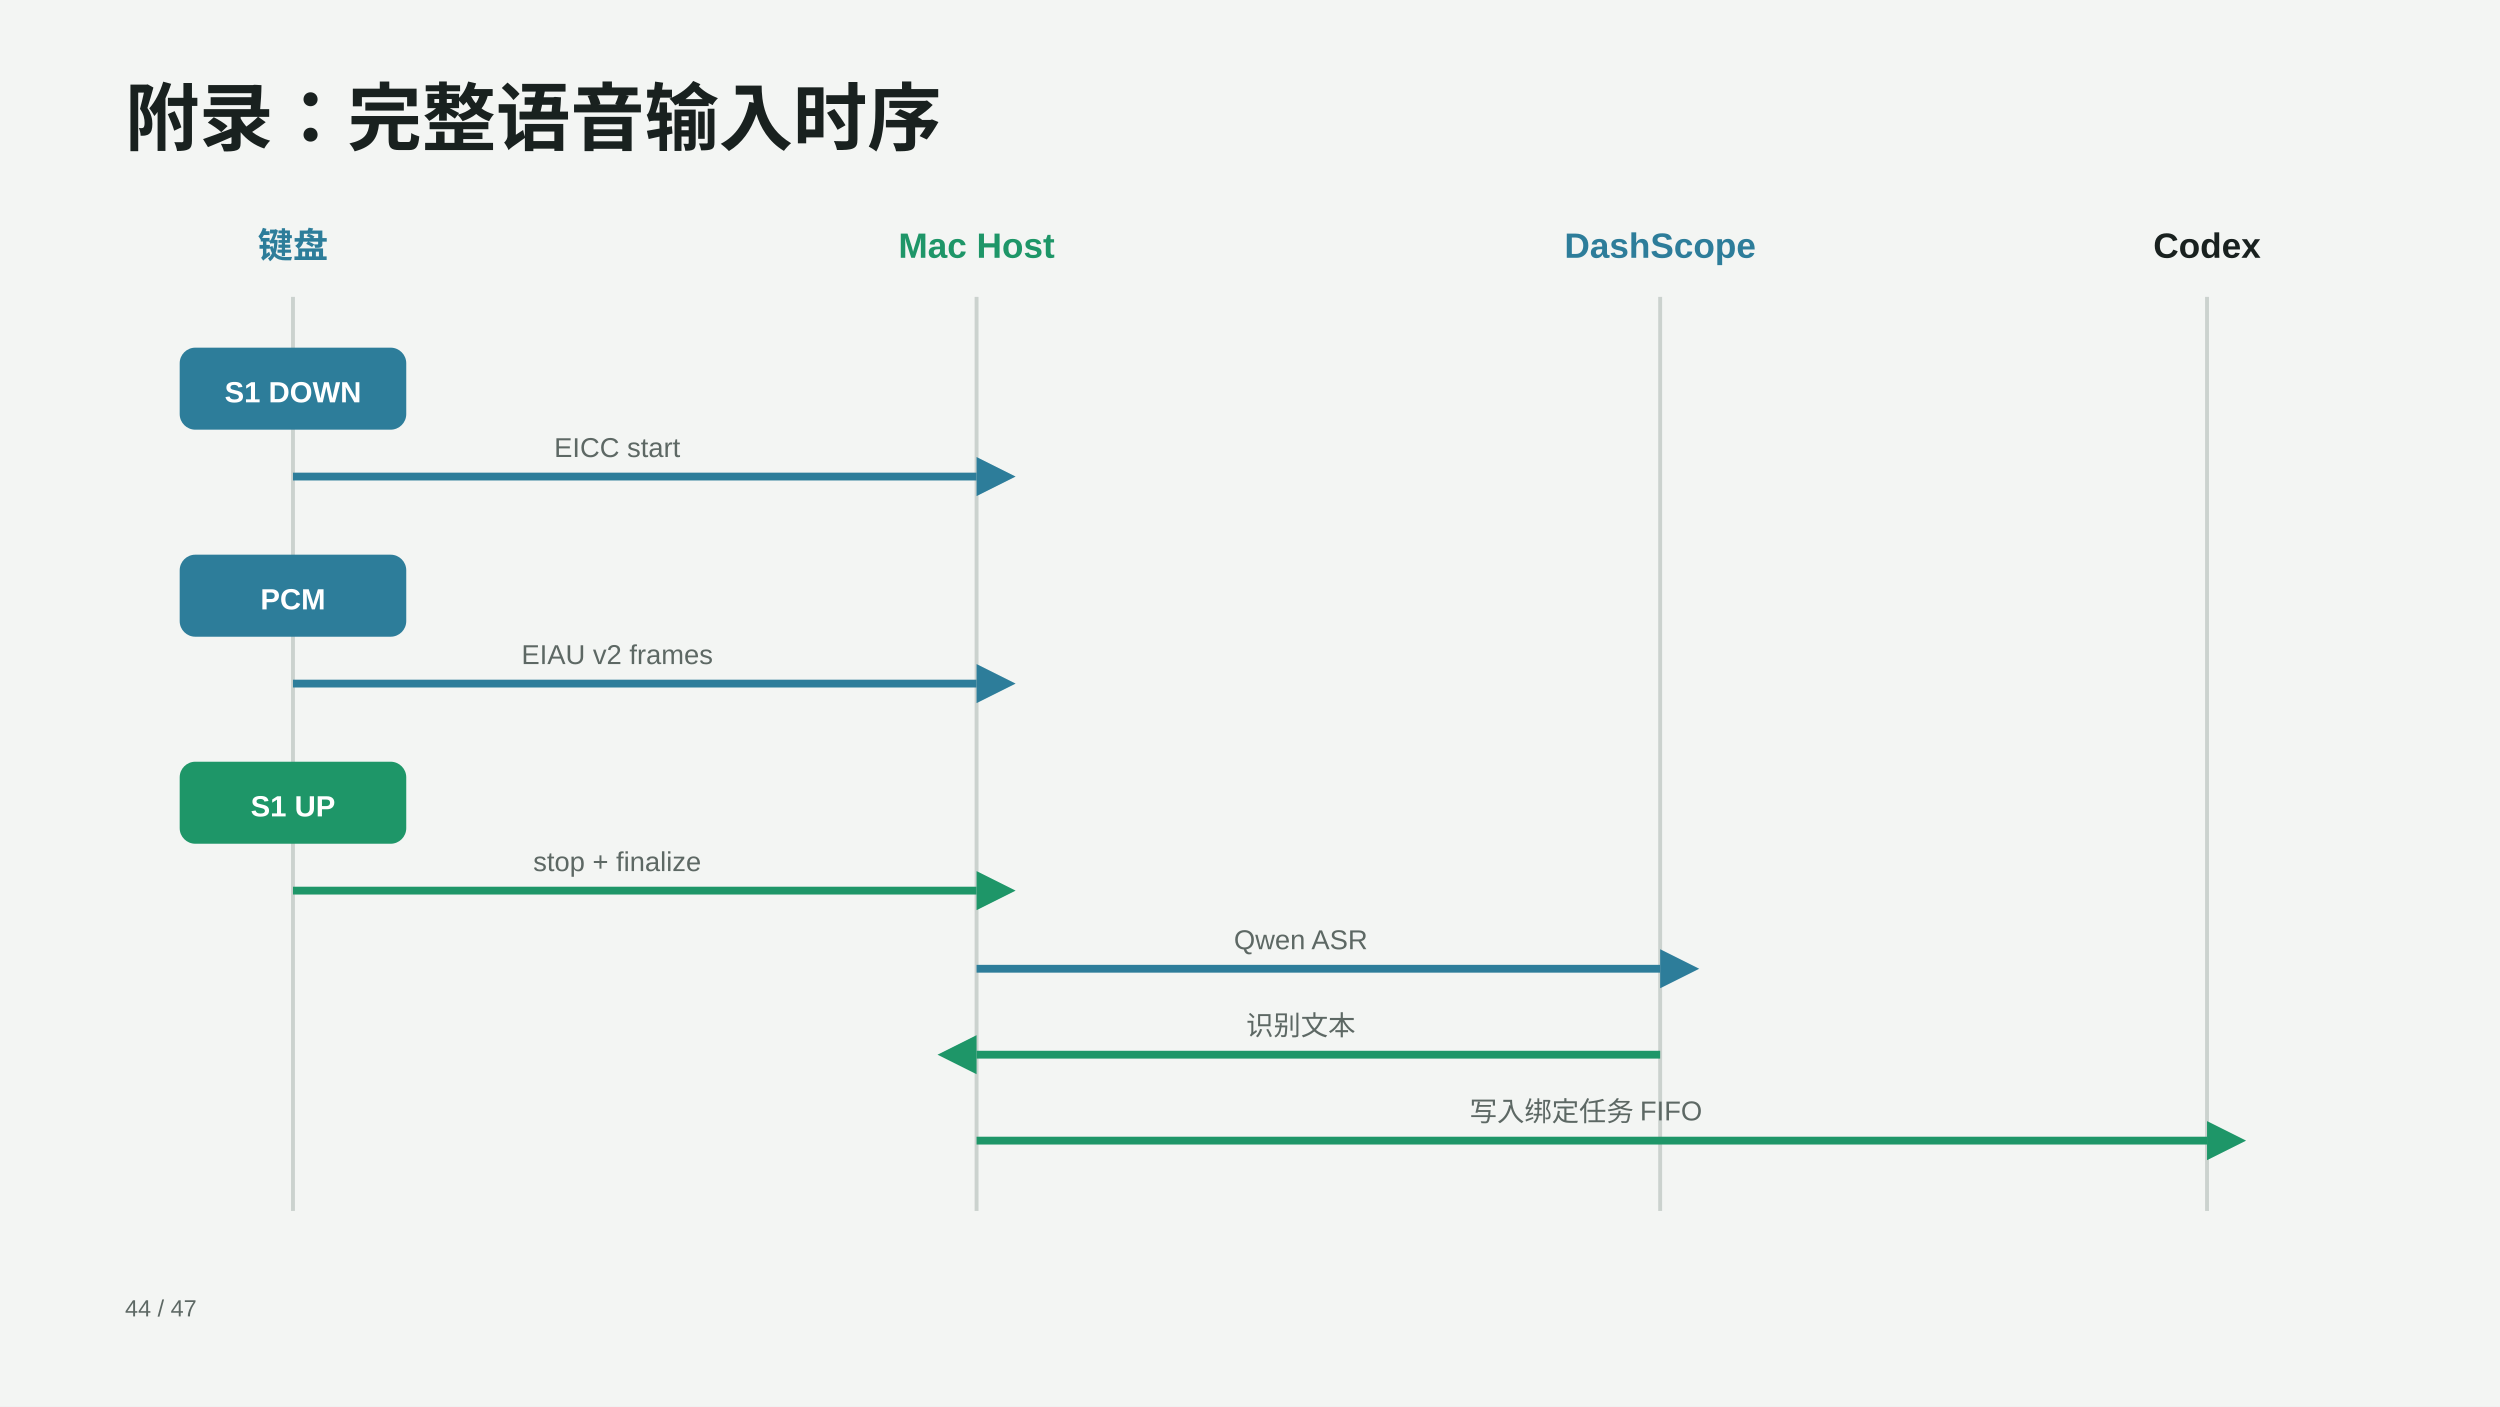
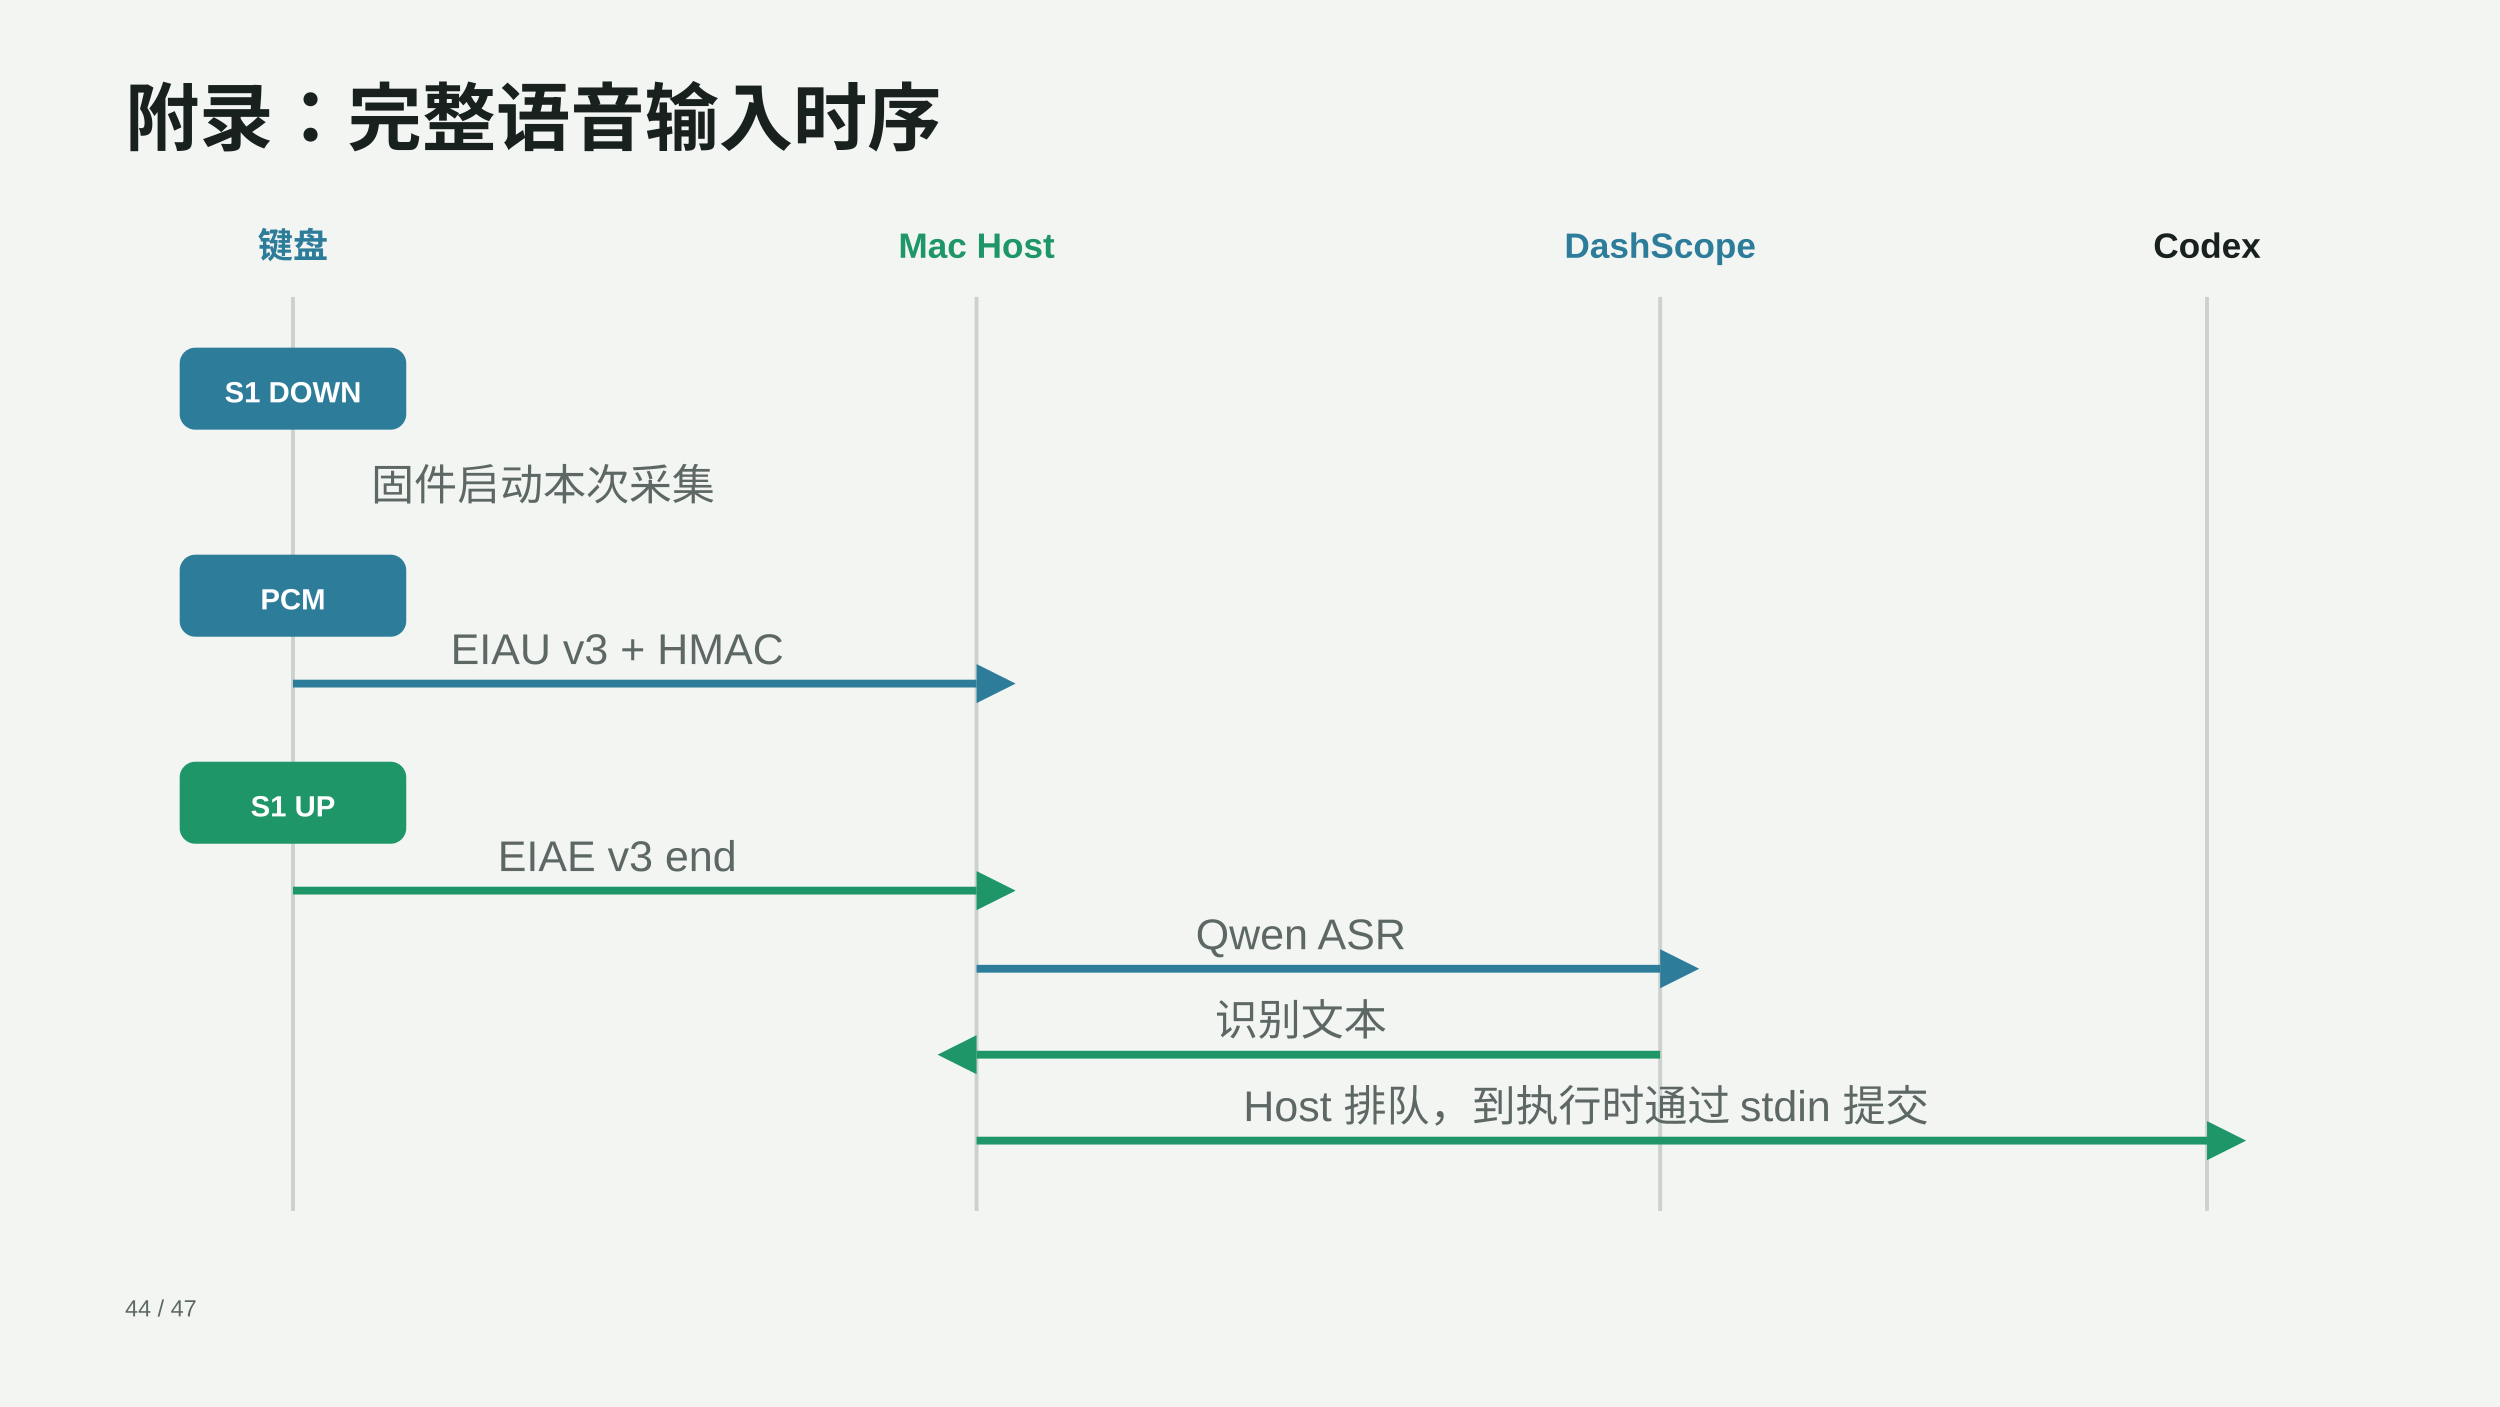
<svg xmlns="http://www.w3.org/2000/svg" width="1280" height="720" viewBox="0 0 1280 720">
  <g id="background">
    <rect width="1280" height="720" fill="#F3F5F3" />
  </g>
  <g id="header">
    <text x="64" y="74" font-family="Arial Black, Arial, Arial Unicode MS, Microsoft YaHei, sans-serif" font-size="38" font-weight="bold" fill="#19211F">附录：完整语音输入时序</text>
  </g>
  <g id="lanes">
    <text x="150" y="132" text-anchor="middle" font-family="Arial, Arial Unicode MS, Microsoft YaHei, sans-serif" font-size="18" font-weight="bold" fill="#2D7D9A">键盘</text>
    <text x="500" y="132" text-anchor="middle" font-family="Arial, Arial Unicode MS, Microsoft YaHei, sans-serif" font-size="18" font-weight="bold" fill="#1E9668">Mac Host</text>
    <text x="850" y="132" text-anchor="middle" font-family="Arial, Arial Unicode MS, Microsoft YaHei, sans-serif" font-size="18" font-weight="bold" fill="#2D7D9A">DashScope</text>
    <text x="1130" y="132" text-anchor="middle" font-family="Arial, sans-serif" font-size="18" font-weight="bold" fill="#19211F">Codex</text>
    <line x1="150" y1="152" x2="150" y2="620" stroke="#CBD2CE" stroke-width="2" />
    <line x1="500" y1="152" x2="500" y2="620" stroke="#CBD2CE" stroke-width="2" />
    <line x1="850" y1="152" x2="850" y2="620" stroke="#CBD2CE" stroke-width="2" />
    <line x1="1130" y1="152" x2="1130" y2="620" stroke="#CBD2CE" stroke-width="2" />
  </g>
  <g id="events">
    <rect x="92" y="178" width="116" height="42" rx="8" fill="#2D7D9A" />
    <text x="150" y="206" text-anchor="middle" font-family="Arial, sans-serif" font-size="15" font-weight="bold" fill="#FFFFFF">S1 DOWN</text>
-     <line x1="150" y1="244" x2="500" y2="244" stroke="#2D7D9A" stroke-width="4" />
-     <polygon points="500,234 520,244 500,254" fill="#2D7D9A" />
-     <text x="316" y="234" text-anchor="middle" font-family="Arial, sans-serif" font-size="14" fill="#5D6864">EICC start</text>
+     <text x="190" y="256" font-family="Arial, Arial Unicode MS, Microsoft YaHei, sans-serif" font-size="22" fill="#5D6864">固件启动本次采集</text>
    <rect x="92" y="284" width="116" height="42" rx="8" fill="#2D7D9A" />
    <text x="150" y="312" text-anchor="middle" font-family="Arial, sans-serif" font-size="15" font-weight="bold" fill="#FFFFFF">PCM</text>
    <line x1="150" y1="350" x2="500" y2="350" stroke="#2D7D9A" stroke-width="4" />
    <polygon points="500,340 520,350 500,360" fill="#2D7D9A" />
-     <text x="316" y="340" text-anchor="middle" font-family="Arial, sans-serif" font-size="14" fill="#5D6864">EIAU v2 frames</text>
+     <text x="316" y="340" text-anchor="middle" font-family="Arial, sans-serif" font-size="22" fill="#5D6864">EIAU v3 + HMAC</text>
    <rect x="92" y="390" width="116" height="42" rx="8" fill="#1E9668" />
    <text x="150" y="418" text-anchor="middle" font-family="Arial, sans-serif" font-size="15" font-weight="bold" fill="#FFFFFF">S1 UP</text>
    <line x1="150" y1="456" x2="500" y2="456" stroke="#1E9668" stroke-width="4" />
    <polygon points="500,446 520,456 500,466" fill="#1E9668" />
-     <text x="316" y="446" text-anchor="middle" font-family="Arial, sans-serif" font-size="14" fill="#5D6864">stop + finalize</text>
+     <text x="316" y="446" text-anchor="middle" font-family="Arial, sans-serif" font-size="22" fill="#5D6864">EIAE v3 end</text>
    <line x1="500" y1="496" x2="850" y2="496" stroke="#2D7D9A" stroke-width="4" />
    <polygon points="850,486 870,496 850,506" fill="#2D7D9A" />
-     <text x="666" y="486" text-anchor="middle" font-family="Arial, sans-serif" font-size="14" fill="#5D6864">Qwen ASR</text>
+     <text x="666" y="486" text-anchor="middle" font-family="Arial, sans-serif" font-size="22" fill="#5D6864">Qwen ASR</text>
    <line x1="850" y1="540" x2="500" y2="540" stroke="#1E9668" stroke-width="4" />
    <polygon points="500,530 480,540 500,550" fill="#1E9668" />
-     <text x="666" y="530" text-anchor="middle" font-family="Arial, Arial Unicode MS, Microsoft YaHei, sans-serif" font-size="14" fill="#5D6864">识别文本</text>
+     <text x="666" y="530" text-anchor="middle" font-family="Arial, Arial Unicode MS, Microsoft YaHei, sans-serif" font-size="22" fill="#5D6864">识别文本</text>
    <line x1="500" y1="584" x2="1130" y2="584" stroke="#1E9668" stroke-width="4" />
    <polygon points="1130,574 1150,584 1130,594" fill="#1E9668" />
-     <text x="812" y="574" text-anchor="middle" font-family="Arial, Arial Unicode MS, Microsoft YaHei, sans-serif" font-size="14" fill="#5D6864">写入绑定任务 FIFO</text>
+     <text x="812" y="574" text-anchor="middle" font-family="Arial, Arial Unicode MS, Microsoft YaHei, sans-serif" font-size="22" fill="#5D6864">Host 排队，到执行时通过 stdin 提交</text>
  </g>
  <g id="footer">
    <text x="64" y="674" font-family="Arial, Arial Unicode MS, Microsoft YaHei, sans-serif" font-size="12" fill="#5D6864">44 / 47</text>
  </g>
</svg>
